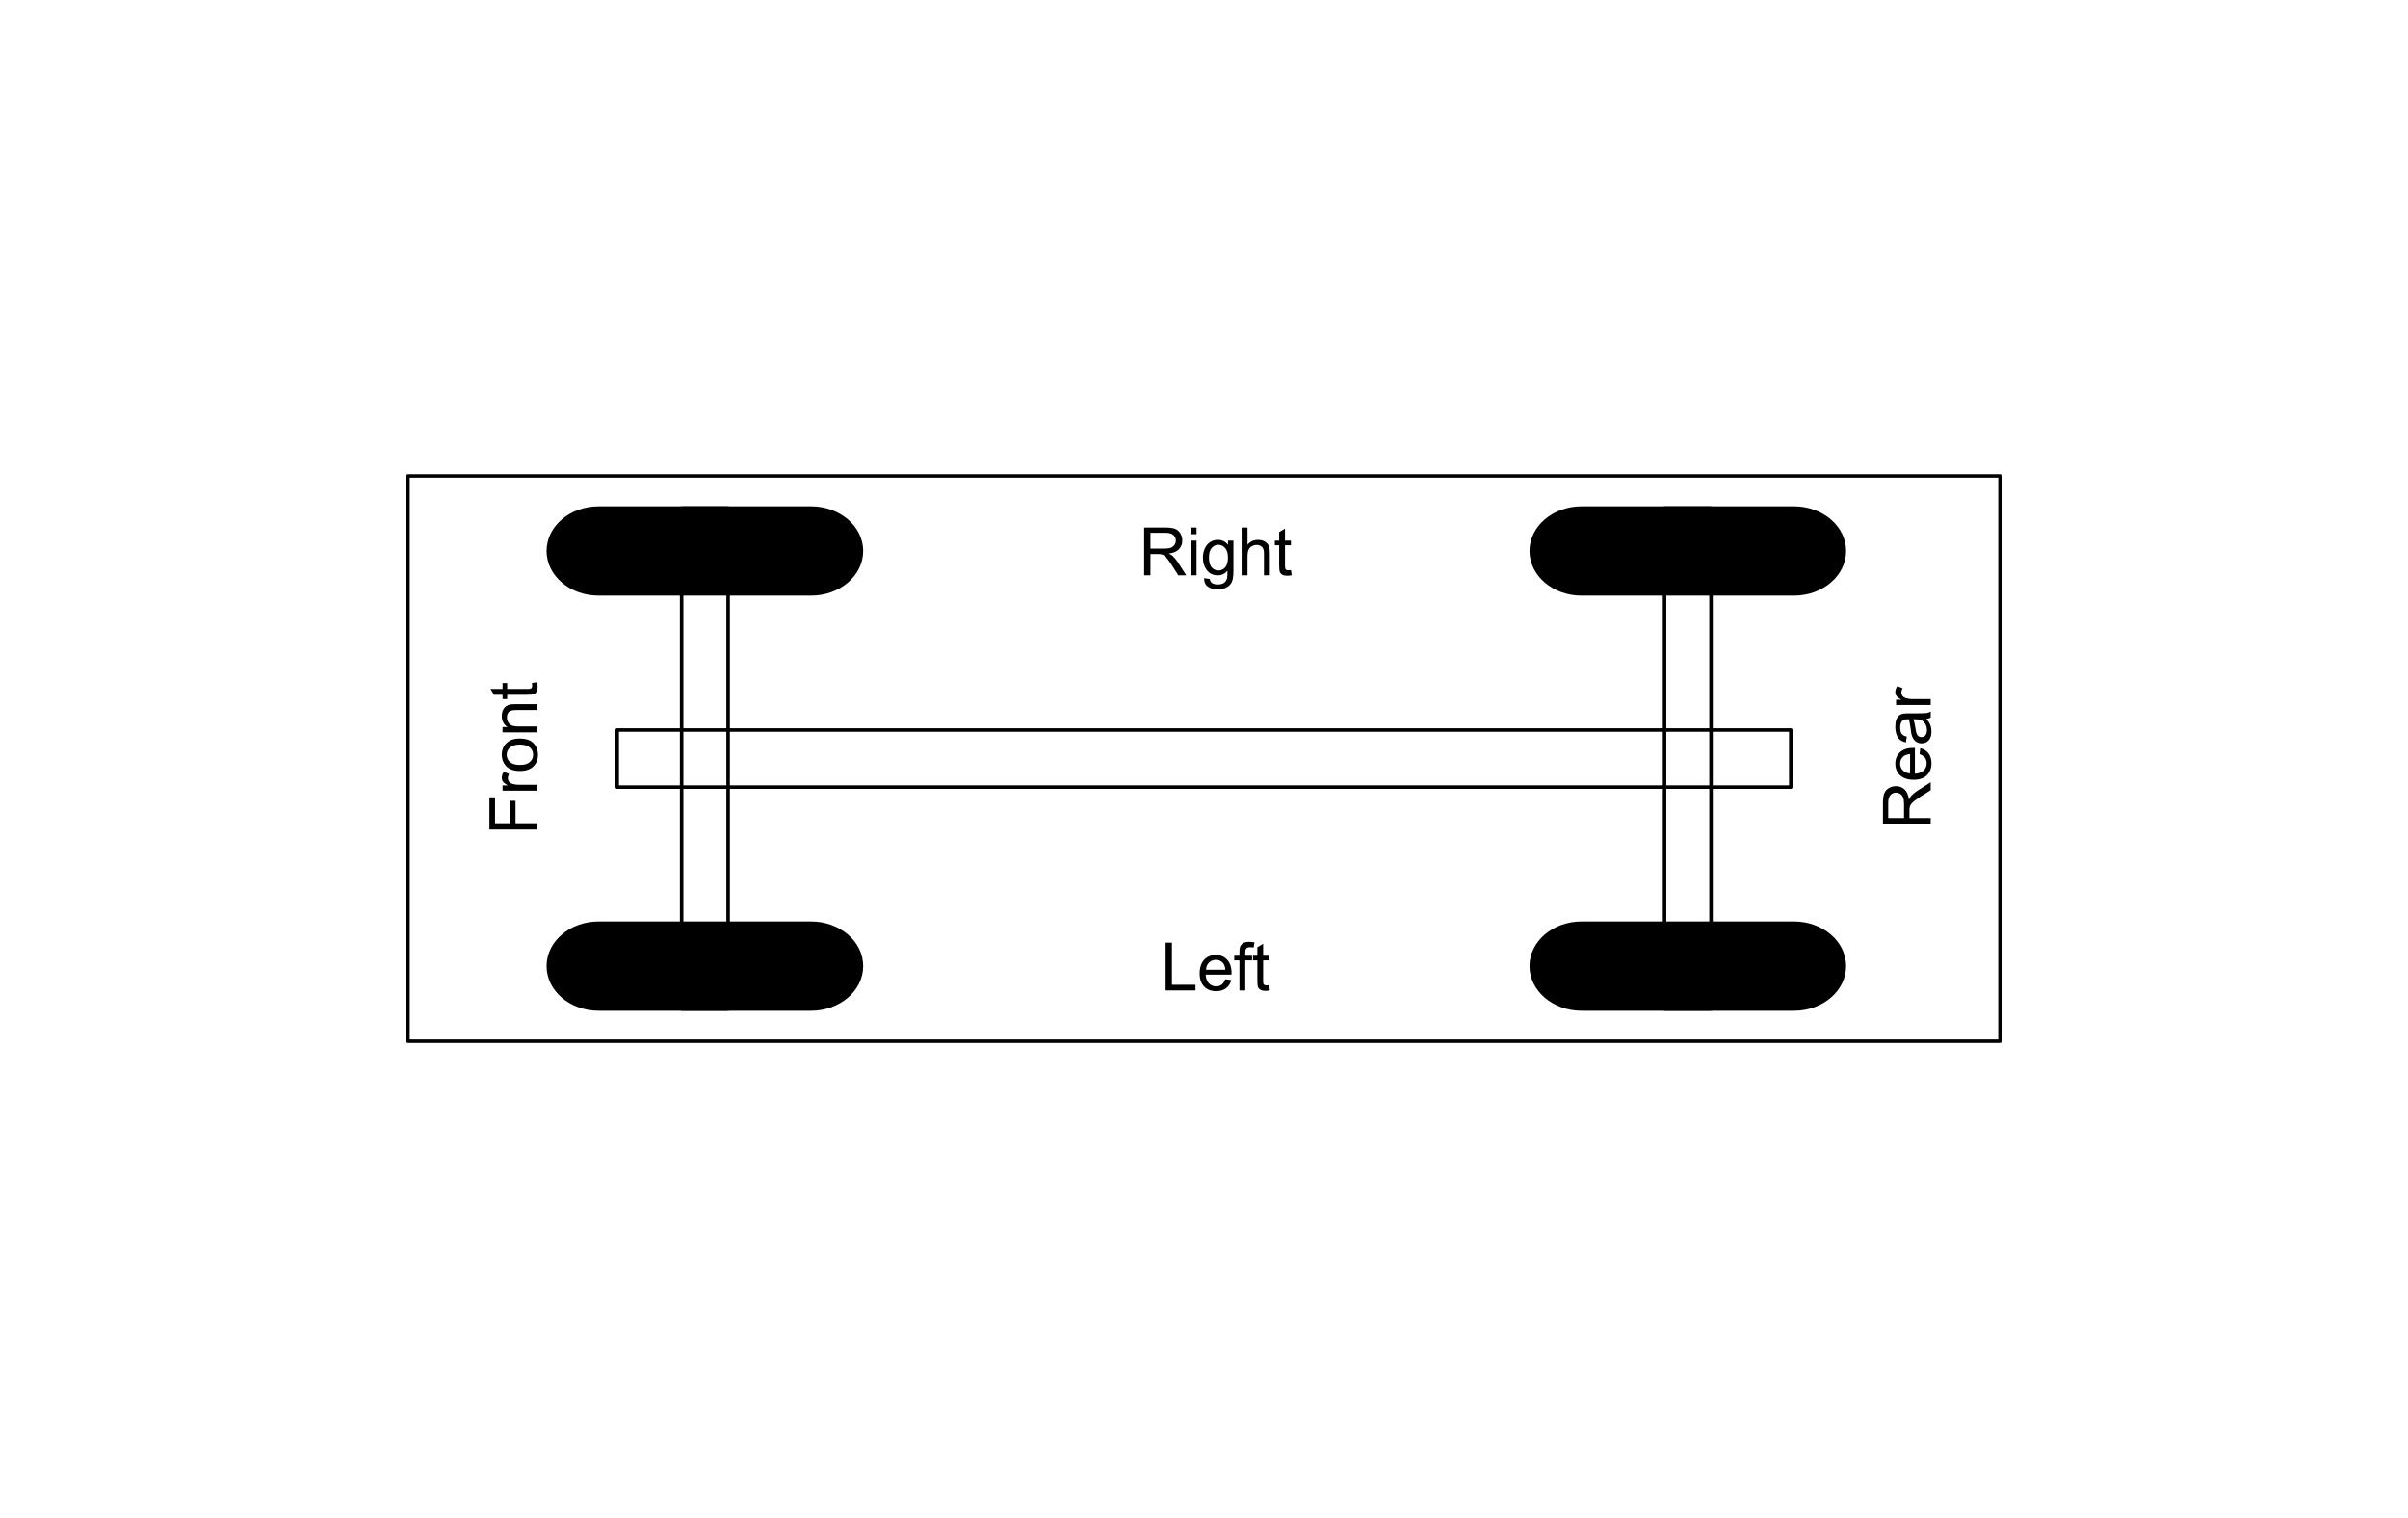
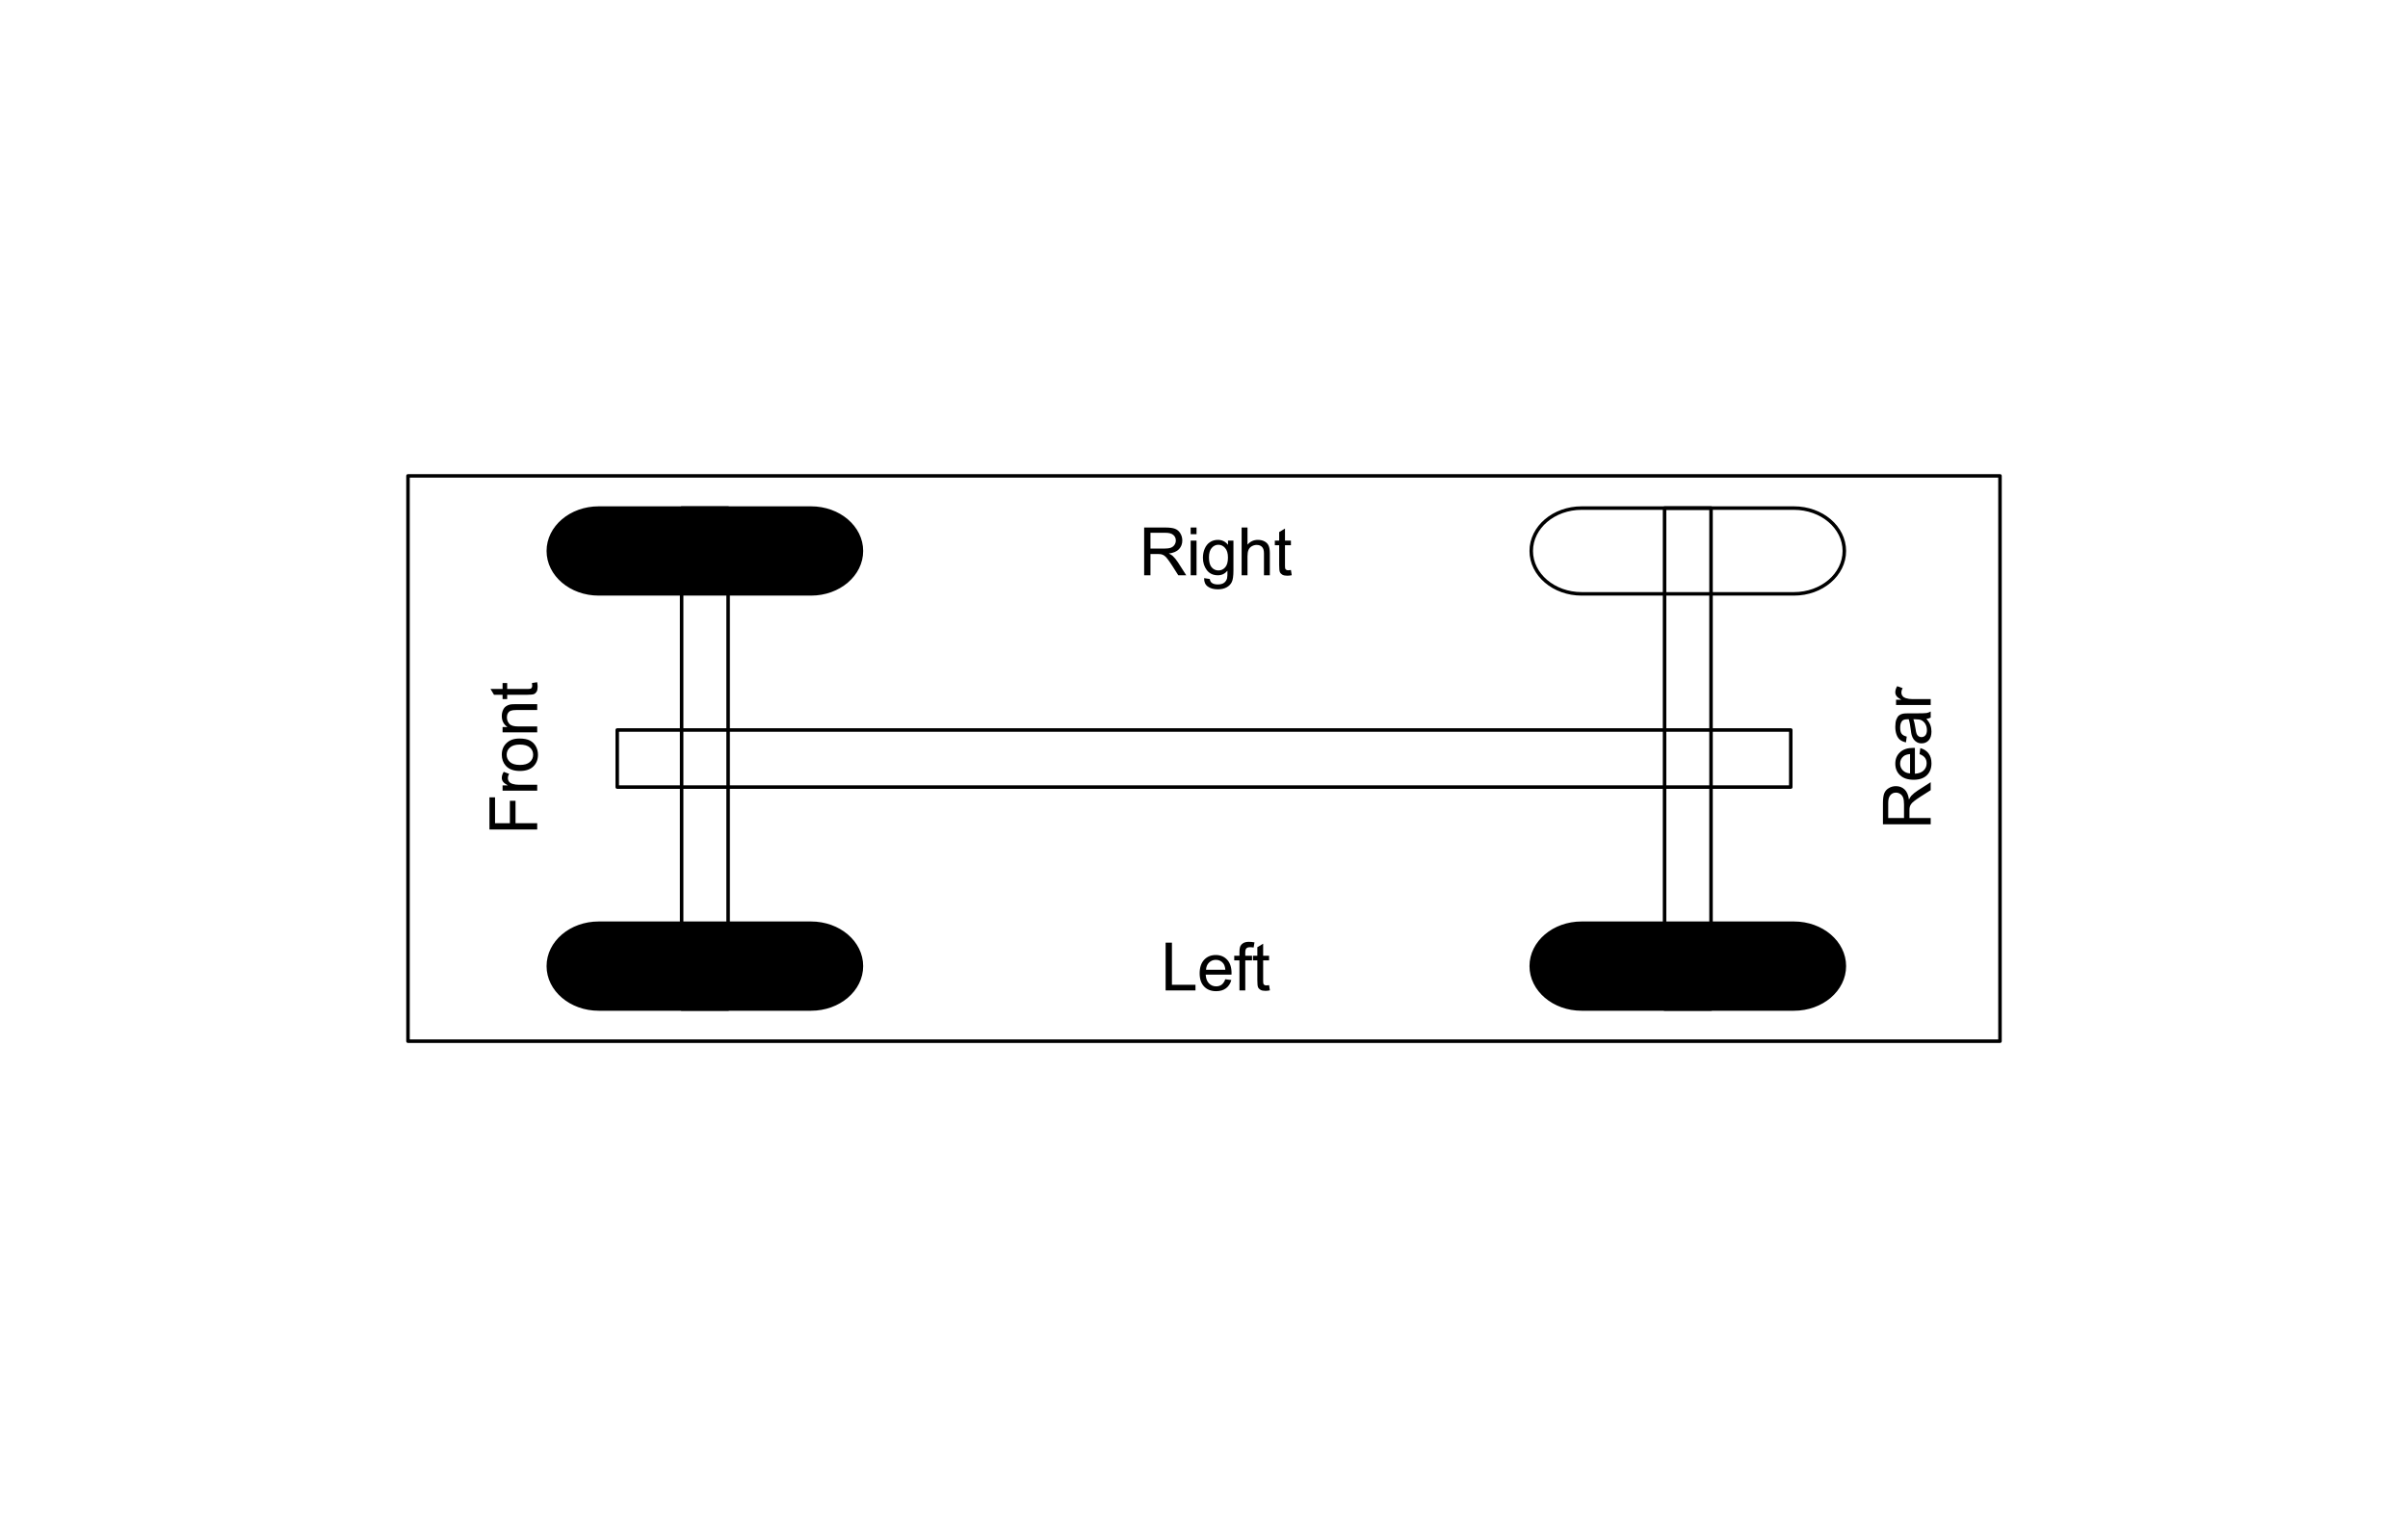
<svg xmlns="http://www.w3.org/2000/svg" version="1.1" viewBox="0.0 0.0 685.438 431.837" fill="none" stroke="none" stroke-linecap="square" stroke-miterlimit="10">
  <clipPath id="p.0">
    <path d="m0 0l685.438 0l0 431.837l-685.438 0l0 -431.837z" clip-rule="nonzero" />
  </clipPath>
  <g clip-path="url(#p.0)">
    <path fill="#000000" fill-opacity="0.0" d="m0 0l685.438 0l0 431.837l-685.438 0z" fill-rule="evenodd" />
    <path fill="#000000" fill-opacity="0.0" d="m116.135 135.462l453.165 0l0 160.913l-453.165 0z" fill-rule="evenodd" />
    <path stroke="#000000" stroke-width="1.0" stroke-linejoin="round" stroke-linecap="butt" d="m116.135 135.462l453.165 0l0 160.913l-453.165 0z" fill-rule="evenodd" />
    <path fill="#000000" fill-opacity="0.0" d="m175.696 207.793l334.047 0l0 16.252l-334.047 0z" fill-rule="evenodd" />
    <path stroke="#000000" stroke-width="1.0" stroke-linejoin="round" stroke-linecap="butt" d="m175.696 207.793l334.047 0l0 16.252l-334.047 0z" fill-rule="evenodd" />
    <path fill="#000000" fill-opacity="0.0" d="m194.029 144.627l13.228 0l0 142.583l-13.228 0z" fill-rule="evenodd" />
    <path stroke="#000000" stroke-width="1.0" stroke-linejoin="round" stroke-linecap="butt" d="m194.029 144.627l13.228 0l0 142.583l-13.228 0z" fill-rule="evenodd" />
    <path fill="#000000" fill-opacity="0.0" d="m473.816 144.627l13.228 0l0 142.583l-13.228 0z" fill-rule="evenodd" />
    <path stroke="#000000" stroke-width="1.0" stroke-linejoin="round" stroke-linecap="butt" d="m473.816 144.627l13.228 0l0 142.583l-13.228 0z" fill-rule="evenodd" />
-     <path class="wheel" id="2" fill="#000000" d="m170.42 144.627l60.446 0l0 0c7.919 0 14.338 5.465 14.338 12.206c0 6.741 -6.419 12.206 -14.338 12.206l-60.446 0l0 0c-7.919 0 -14.338 -5.465 -14.338 -12.206c0 -6.741 6.419 -12.206 14.338 -12.206z" fill-rule="evenodd" />
+     <path class="wheel" id="4Wheels-2" fill="#000000" d="m170.42 144.627l60.446 0l0 0c7.919 0 14.338 5.465 14.338 12.206c0 6.741 -6.419 12.206 -14.338 12.206l-60.446 0l0 0c-7.919 0 -14.338 -5.465 -14.338 -12.206c0 -6.741 6.419 -12.206 14.338 -12.206z" fill-rule="evenodd" />
    <path stroke="#000000" stroke-width="1.0" stroke-linejoin="round" stroke-linecap="butt" d="m170.42 144.627l60.446 0l0 0c7.919 0 14.338 5.465 14.338 12.206c0 6.741 -6.419 12.206 -14.338 12.206l-60.446 0l0 0c-7.919 0 -14.338 -5.465 -14.338 -12.206c0 -6.741 6.419 -12.206 14.338 -12.206z" fill-rule="evenodd" />
-     <path class="wheel" id="1" fill="#000000" d="m170.42 262.798l60.446 0l0 0c7.919 0 14.338 5.465 14.338 12.206c0 6.741 -6.419 12.206 -14.338 12.206l-60.446 0l0 0c-7.919 0 -14.338 -5.465 -14.338 -12.206c0 -6.741 6.419 -12.206 14.338 -12.206z" fill-rule="evenodd" />
+     <path class="wheel" id="4Wheels-1" fill="#000000" d="m170.42 262.798l60.446 0l0 0c7.919 0 14.338 5.465 14.338 12.206c0 6.741 -6.419 12.206 -14.338 12.206l-60.446 0l0 0c-7.919 0 -14.338 -5.465 -14.338 -12.206c0 -6.741 6.419 -12.206 14.338 -12.206z" fill-rule="evenodd" />
    <path stroke="#000000" stroke-width="1.0" stroke-linejoin="round" stroke-linecap="butt" d="m170.42 262.798l60.446 0l0 0c7.919 0 14.338 5.465 14.338 12.206c0 6.741 -6.419 12.206 -14.338 12.206l-60.446 0l0 0c-7.919 0 -14.338 -5.465 -14.338 -12.206c0 -6.741 6.419 -12.206 14.338 -12.206z" fill-rule="evenodd" />
-     <path class="wheel" id="4" fill="#000000" d="m450.208 144.627l60.446 0l0 0c7.919 0 14.338 5.465 14.338 12.206c0 6.741 -6.419 12.206 -14.338 12.206l-60.446 0l0 0c-7.919 0 -14.338 -5.465 -14.338 -12.206c0 -6.741 6.419 -12.206 14.338 -12.206z" fill-rule="evenodd" />
+     <path class="wheel" id="4Wheels-4" fill="4Wheel-#000000" d="m450.208 144.627l60.446 0l0 0c7.919 0 14.338 5.465 14.338 12.206c0 6.741 -6.419 12.206 -14.338 12.206l-60.446 0l0 0c-7.919 0 -14.338 -5.465 -14.338 -12.206c0 -6.741 6.419 -12.206 14.338 -12.206z" fill-rule="evenodd" />
    <path stroke="#000000" stroke-width="1.0" stroke-linejoin="round" stroke-linecap="butt" d="m450.208 144.627l60.446 0l0 0c7.919 0 14.338 5.465 14.338 12.206c0 6.741 -6.419 12.206 -14.338 12.206l-60.446 0l0 0c-7.919 0 -14.338 -5.465 -14.338 -12.206c0 -6.741 6.419 -12.206 14.338 -12.206z" fill-rule="evenodd" />
-     <path class="wheel" id="3" fill="#000000" d="m450.208 262.798l60.446 0l0 0c7.919 0 14.338 5.465 14.338 12.206c0 6.741 -6.419 12.206 -14.338 12.206l-60.446 0l0 0c-7.919 0 -14.338 -5.465 -14.338 -12.206c0 -6.741 6.419 -12.206 14.338 -12.206z" fill-rule="evenodd" />
+     <path class="wheel" id="4Wheels-3" fill="#000000" d="m450.208 262.798l60.446 0l0 0c7.919 0 14.338 5.465 14.338 12.206c0 6.741 -6.419 12.206 -14.338 12.206l-60.446 0l0 0c-7.919 0 -14.338 -5.465 -14.338 -12.206c0 -6.741 6.419 -12.206 14.338 -12.206z" fill-rule="evenodd" />
    <path stroke="#000000" stroke-width="1.0" stroke-linejoin="round" stroke-linecap="butt" d="m450.208 262.798l60.446 0l0 0c7.919 0 14.338 5.465 14.338 12.206c0 6.741 -6.419 12.206 -14.338 12.206l-60.446 0l0 0c-7.919 0 -14.338 -5.465 -14.338 -12.206c0 -6.741 6.419 -12.206 14.338 -12.206z" fill-rule="evenodd" />
    <path fill="#000000" fill-opacity="0.0" d="m125.995 254.407l0 -76.976l49.701 0l0 76.976z" fill-rule="evenodd" />
    <path fill="#000000" d="m152.915 236.128l-13.594 0l0 -9.172l1.594 0l0 7.375l4.219 0l0 -6.375l1.609 0l0 6.375l6.172 0l0 1.797zm0 -11.068l-9.859 0l0 -1.5l1.5 0q-1.047 -0.578 -1.375 -1.062q-0.344 -0.484 -0.344 -1.078q0 -0.844 0.547 -1.719l1.547 0.578q-0.359 0.609 -0.359 1.234q0 0.547 0.328 0.984q0.328 0.422 0.906 0.609q0.891 0.281 1.953 0.281l5.156 0l0 1.672zm-4.922 -5.603q-2.734 0 -4.062 -1.531q-1.094 -1.266 -1.094 -3.094q0 -2.031 1.344 -3.312q1.328 -1.297 3.672 -1.297q1.906 0 3.0 0.578q1.078 0.562 1.688 1.656q0.594 1.078 0.594 2.375q0 2.062 -1.328 3.344q-1.328 1.281 -3.812 1.281zm0 -1.719q1.891 0 2.828 -0.828q0.938 -0.828 0.938 -2.078q0 -1.25 -0.938 -2.062q-0.953 -0.828 -2.891 -0.828q-1.828 0 -2.766 0.828q-0.938 0.828 -0.938 2.062q0 1.25 0.938 2.078q0.938 0.828 2.828 0.828zm4.922 -9.282l-9.859 0l0 -1.5l1.406 0q-1.625 -1.094 -1.625 -3.141q0 -0.891 0.328 -1.641q0.312 -0.75 0.844 -1.109q0.516 -0.375 1.219 -0.531q0.469 -0.094 1.625 -0.094l6.062 0l0 1.672l-6.0 0q-1.016 0 -1.516 0.203q-0.516 0.188 -0.812 0.688q-0.297 0.5 -0.297 1.172q0 1.062 0.672 1.844q0.672 0.766 2.578 0.766l5.375 0l0 1.672zm-1.5 -14.032l1.484 -0.234q0.141 0.703 0.141 1.266q0 0.906 -0.281 1.406q-0.297 0.5 -0.75 0.703q-0.469 0.203 -1.984 0.203l-5.656 0l0 1.234l-1.312 0l0 -1.234l-2.438 0l-1.0 -1.656l3.438 0l0 -1.688l1.312 0l0 1.688l5.75 0q0.719 0 0.922 -0.078q0.203 -0.094 0.328 -0.297q0.125 -0.203 0.125 -0.578q0 -0.266 -0.078 -0.734z" fill-rule="nonzero" />
    <path fill="#000000" fill-opacity="0.0" d="m516.228 254.407l0 -76.976l52.85 0l0 76.976z" fill-rule="evenodd" />
    <path fill="#000000" d="m549.574 234.637l-13.594 0l0 -6.031q0 -1.812 0.359 -2.75q0.359 -0.953 1.297 -1.516q0.922 -0.562 2.047 -0.562q1.453 0 2.453 0.938q0.984 0.922 1.25 2.891q0.344 -0.719 0.672 -1.094q0.734 -0.781 1.812 -1.484l3.703 -2.375l0 2.266l-2.828 1.797q-1.219 0.797 -1.875 1.312q-0.656 0.5 -0.906 0.906q-0.266 0.406 -0.359 0.812q-0.078 0.312 -0.078 1.016l0 2.078l6.047 0l0 1.797zm-7.594 -1.797l0 -3.859q0 -1.234 -0.25 -1.922q-0.266 -0.703 -0.828 -1.062q-0.562 -0.375 -1.219 -0.375q-0.969 0 -1.578 0.703q-0.625 0.703 -0.625 2.219l0 4.297l4.5 0zm4.422 -18.176l0.219 -1.719q1.5 0.406 2.344 1.516q0.828 1.094 0.828 2.812q0 2.156 -1.328 3.422q-1.328 1.266 -3.734 1.266q-2.484 0 -3.859 -1.266q-1.375 -1.281 -1.375 -3.328q0 -1.984 1.344 -3.234q1.344 -1.25 3.797 -1.25q0.141 0 0.438 0.016l0 7.344q1.625 -0.094 2.484 -0.922q0.859 -0.828 0.859 -2.062q0 -0.906 -0.469 -1.547q-0.484 -0.656 -1.547 -1.047zm-2.703 5.484l0 -5.5q-1.234 0.109 -1.859 0.625q-0.969 0.797 -0.969 2.078q0 1.141 0.781 1.938q0.766 0.781 2.047 0.859zm4.656 -15.548q0.797 0.938 1.125 1.797q0.312 0.859 0.312 1.844q0 1.609 -0.781 2.484q-0.797 0.875 -2.031 0.875q-0.734 0 -1.328 -0.328q-0.594 -0.328 -0.953 -0.859q-0.359 -0.531 -0.547 -1.203q-0.141 -0.5 -0.25 -1.484q-0.25 -2.031 -0.578 -2.984q-0.344 0 -0.438 0q-1.016 0 -1.438 0.469q-0.562 0.641 -0.562 1.906q0 1.172 0.406 1.734q0.406 0.562 1.469 0.828l-0.234 1.641q-1.047 -0.234 -1.688 -0.734q-0.641 -0.516 -0.984 -1.469q-0.359 -0.969 -0.359 -2.25q0 -1.266 0.297 -2.047q0.297 -0.781 0.75 -1.156q0.453 -0.375 1.141 -0.516q0.422 -0.094 1.531 -0.094l2.234 0q2.328 0 2.953 -0.094q0.609 -0.109 1.172 -0.438l0 1.75q-0.516 0.266 -1.219 0.328zm-3.719 0.141q0.359 0.906 0.625 2.734q0.141 1.031 0.328 1.453q0.188 0.422 0.547 0.656q0.359 0.234 0.797 0.234q0.672 0 1.125 -0.5q0.438 -0.516 0.438 -1.484q0 -0.969 -0.422 -1.719q-0.438 -0.75 -1.156 -1.109q-0.578 -0.266 -1.672 -0.266l-0.609 0zm4.938 -4.063l-9.859 0l0 -1.5l1.5 0q-1.047 -0.578 -1.375 -1.062q-0.344 -0.484 -0.344 -1.078q0 -0.844 0.547 -1.719l1.547 0.578q-0.359 0.609 -0.359 1.234q0 0.547 0.328 0.984q0.328 0.422 0.906 0.609q0.891 0.281 1.953 0.281l5.156 0l0 1.672z" fill-rule="nonzero" />
    <path fill="#000000" fill-opacity="0.0" d="m301.394 116.062l89.134 0l0 81.543l-89.134 0z" fill-rule="evenodd" />
    <path fill="#000000" d="m325.684 163.753l0 -13.594l6.031 0q1.812 0 2.75 0.359q0.953 0.359 1.516 1.297q0.562 0.922 0.562 2.047q0 1.453 -0.938 2.453q-0.922 0.984 -2.891 1.25q0.719 0.344 1.094 0.672q0.781 0.734 1.484 1.812l2.375 3.703l-2.266 0l-1.797 -2.828q-0.797 -1.219 -1.312 -1.875q-0.5 -0.656 -0.906 -0.906q-0.406 -0.266 -0.812 -0.359q-0.312 -0.078 -1.016 -0.078l-2.078 0l0 6.047l-1.797 0zm1.797 -7.594l3.859 0q1.234 0 1.922 -0.25q0.703 -0.266 1.062 -0.828q0.375 -0.562 0.375 -1.219q0 -0.969 -0.703 -1.578q-0.703 -0.625 -2.219 -0.625l-4.297 0l0 4.5zm11.442 -4.094l0 -1.906l1.672 0l0 1.906l-1.672 0zm0 11.688l0 -9.859l1.672 0l0 9.859l-1.672 0zm3.832 0.812l1.609 0.25q0.109 0.75 0.578 1.094q0.609 0.453 1.688 0.453q1.172 0 1.797 -0.469q0.625 -0.453 0.859 -1.281q0.125 -0.516 0.109 -2.156q-1.094 1.297 -2.719 1.297q-2.031 0 -3.156 -1.469q-1.109 -1.469 -1.109 -3.516q0 -1.406 0.516 -2.594q0.516 -1.203 1.484 -1.844q0.969 -0.656 2.266 -0.656q1.75 0 2.875 1.406l0 -1.188l1.547 0l0 8.516q0 2.312 -0.469 3.266q-0.469 0.969 -1.484 1.516q-1.016 0.562 -2.5 0.562q-1.766 0 -2.859 -0.797q-1.078 -0.797 -1.031 -2.391zm1.375 -5.922q0 1.953 0.766 2.844q0.781 0.891 1.938 0.891q1.141 0 1.922 -0.891q0.781 -0.891 0.781 -2.781q0 -1.812 -0.812 -2.719q-0.797 -0.922 -1.922 -0.922q-1.109 0 -1.891 0.906q-0.781 0.891 -0.781 2.672zm9.298 5.109l0 -13.594l1.672 0l0 4.875q1.172 -1.359 2.953 -1.359q1.094 0 1.891 0.438q0.812 0.422 1.156 1.188q0.359 0.766 0.359 2.203l0 6.25l-1.672 0l0 -6.25q0 -1.25 -0.547 -1.812q-0.547 -0.578 -1.531 -0.578q-0.75 0 -1.406 0.391q-0.641 0.375 -0.922 1.047q-0.281 0.656 -0.281 1.812l0 5.391l-1.672 0zm14.032 -1.5l0.234 1.484q-0.703 0.141 -1.266 0.141q-0.906 0 -1.406 -0.281q-0.5 -0.297 -0.703 -0.75q-0.203 -0.469 -0.203 -1.984l0 -5.656l-1.234 0l0 -1.312l1.234 0l0 -2.438l1.656 -1.0l0 3.438l1.688 0l0 1.312l-1.688 0l0 5.75q0 0.719 0.078 0.922q0.094 0.203 0.297 0.328q0.203 0.125 0.578 0.125q0.266 0 0.734 -0.078z" fill-rule="nonzero" />
    <path fill="#000000" fill-opacity="0.0" d="m301.395 234.23l89.134 0l0 81.543l-89.134 0z" fill-rule="evenodd" />
    <path fill="#000000" d="m331.794 281.921l0 -13.594l1.797 0l0 11.984l6.703 0l0 1.609l-8.5 0zm16.985 -3.172l1.719 0.219q-0.406 1.5 -1.516 2.344q-1.094 0.828 -2.812 0.828q-2.156 0 -3.422 -1.328q-1.266 -1.328 -1.266 -3.734q0 -2.484 1.266 -3.859q1.281 -1.375 3.328 -1.375q1.984 0 3.234 1.344q1.25 1.344 1.25 3.797q0 0.141 -0.016 0.438l-7.344 0q0.094 1.625 0.922 2.484q0.828 0.859 2.062 0.859q0.906 0 1.547 -0.469q0.656 -0.484 1.047 -1.547zm-5.484 -2.703l5.5 0q-0.109 -1.234 -0.625 -1.859q-0.797 -0.969 -2.078 -0.969q-1.141 0 -1.938 0.781q-0.781 0.766 -0.859 2.047zm9.516 5.875l0 -8.547l-1.484 0l0 -1.312l1.484 0l0 -1.047q0 -0.984 0.172 -1.469q0.234 -0.656 0.844 -1.047q0.609 -0.406 1.703 -0.406q0.703 0 1.562 0.156l-0.25 1.469q-0.516 -0.094 -0.984 -0.094q-0.766 0 -1.078 0.328q-0.312 0.312 -0.312 1.203l0 0.906l1.922 0l0 1.312l-1.922 0l0 8.547l-1.656 0zm8.433 -1.5l0.234 1.484q-0.703 0.141 -1.266 0.141q-0.906 0 -1.406 -0.281q-0.5 -0.297 -0.703 -0.75q-0.203 -0.469 -0.203 -1.984l0 -5.656l-1.234 0l0 -1.312l1.234 0l0 -2.438l1.656 -1.0l0 3.438l1.688 0l0 1.312l-1.688 0l0 5.75q0 0.719 0.078 0.922q0.094 0.203 0.297 0.328q0.203 0.125 0.578 0.125q0.266 0 0.734 -0.078z" fill-rule="nonzero" />
  </g>
</svg>
